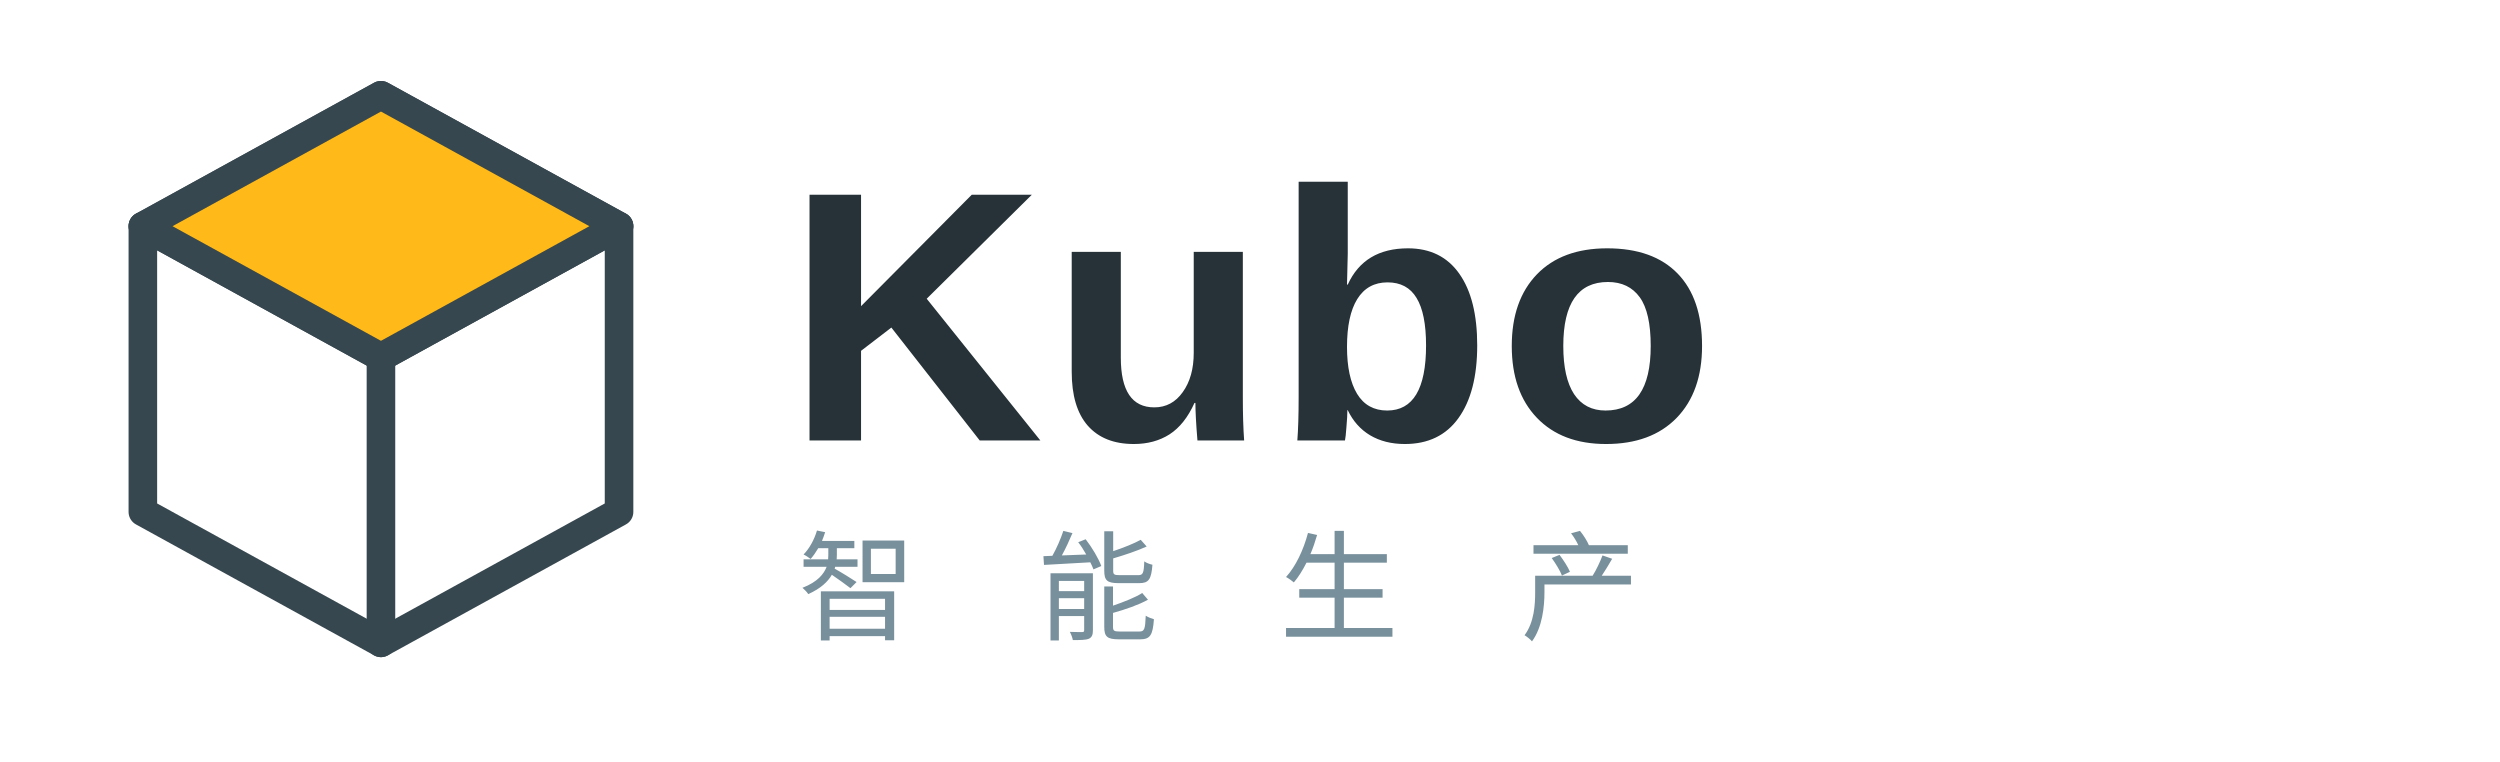
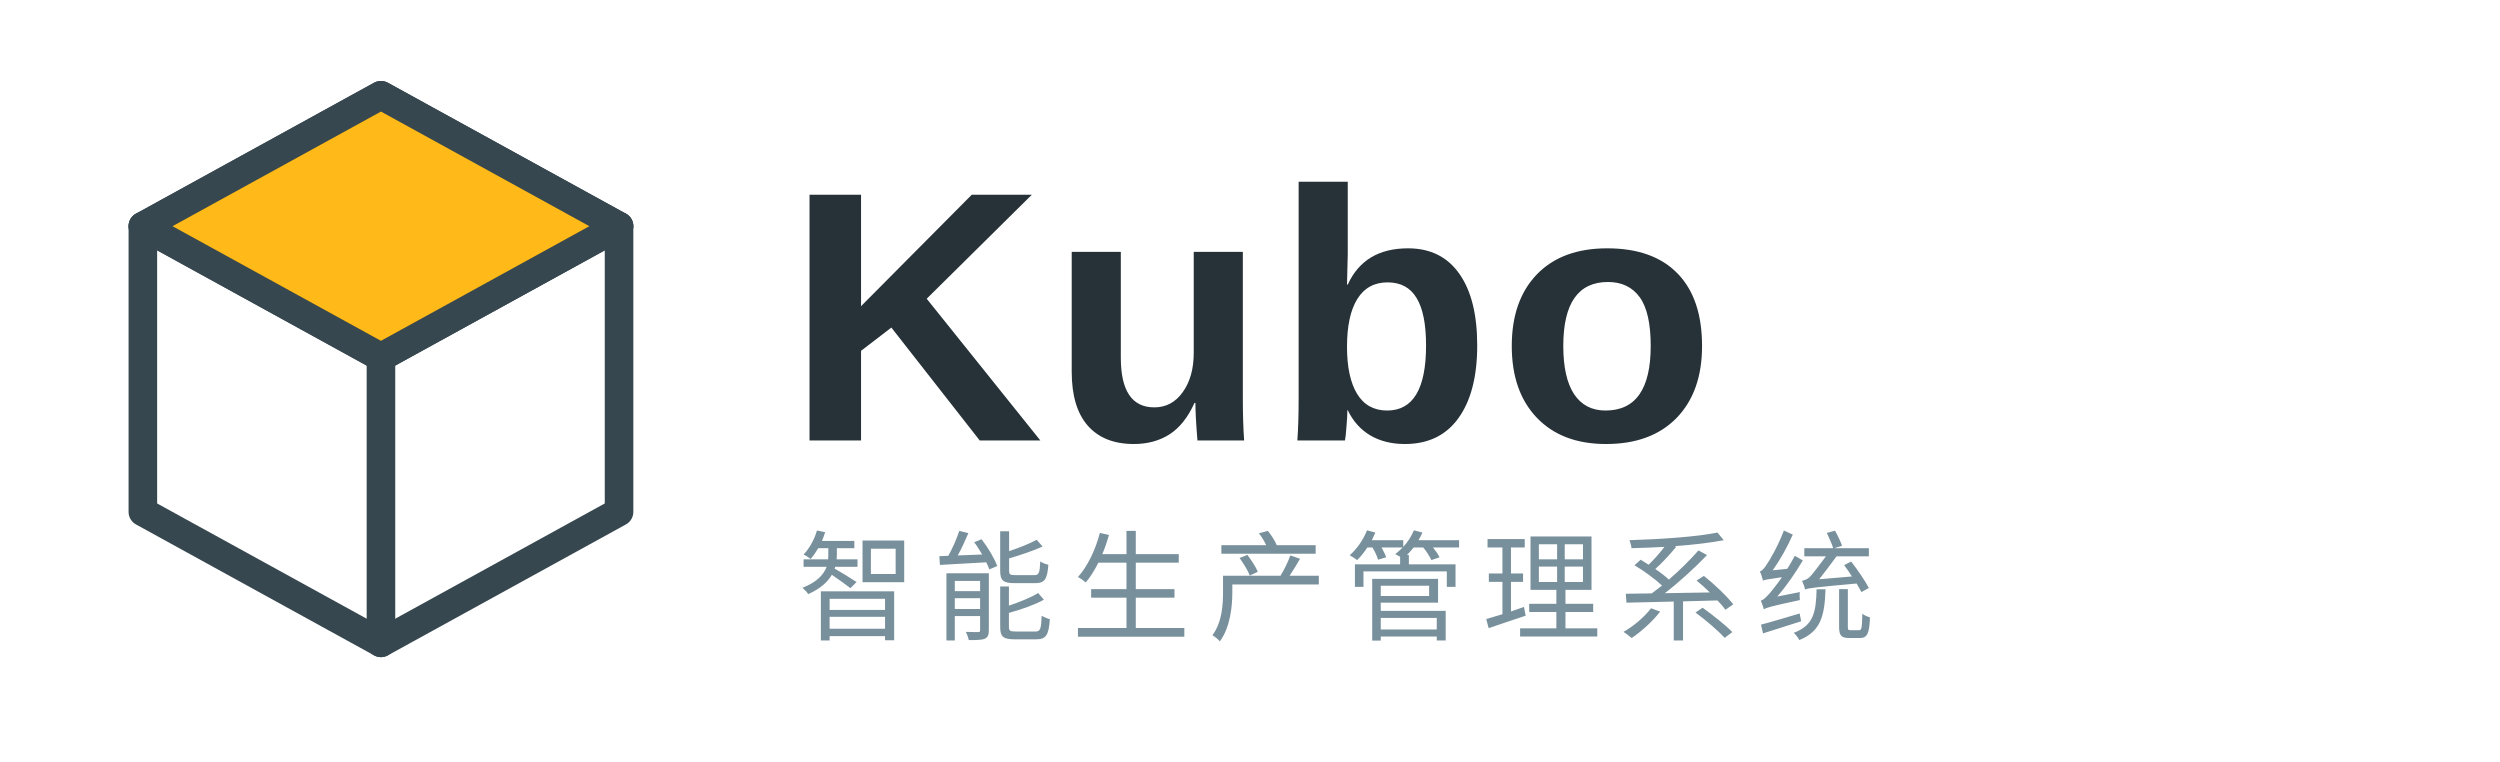
<svg xmlns="http://www.w3.org/2000/svg" width="210" height="64" viewBox="0 0 210 64" fill="none">
  <g transform="translate(8,4)" stroke="#37474f" stroke-width="2.4" stroke-linecap="round" stroke-linejoin="round" fill="none">
    <path d="M24 4 L44 15 L44 39 L24 50 L4 39 L4 15 Z" />
    <path d="M4 15 L24 26 L44 15" />
    <line x1="24" y1="26" x2="24" y2="50" />
    <path d="M24 4 L44 15 L24 26 L4 15 Z" fill="#ffb300" fill-opacity="0.9" stroke="none" />
    <path d="M24 4 L44 15 L24 26 L4 15 Z" />
  </g>
  <text x="66" y="37" font-family="'Segoe UI',Arial,sans-serif" font-size="30" font-weight="600" fill="#263238" letter-spacing="0.5">Kubo</text>
-   <text x="67" y="53" font-family="'Segoe UI',Arial,sans-serif" font-size="10" font-weight="500" fill="#78909c" letter-spacing="4">智 能 生 产</text>
+   <text x="67" y="53" font-family="'Segoe UI',Arial,sans-serif" font-size="10" font-weight="500" fill="#78909c" letter-spacing="1.5">智能生产管理系统</text>
</svg>
